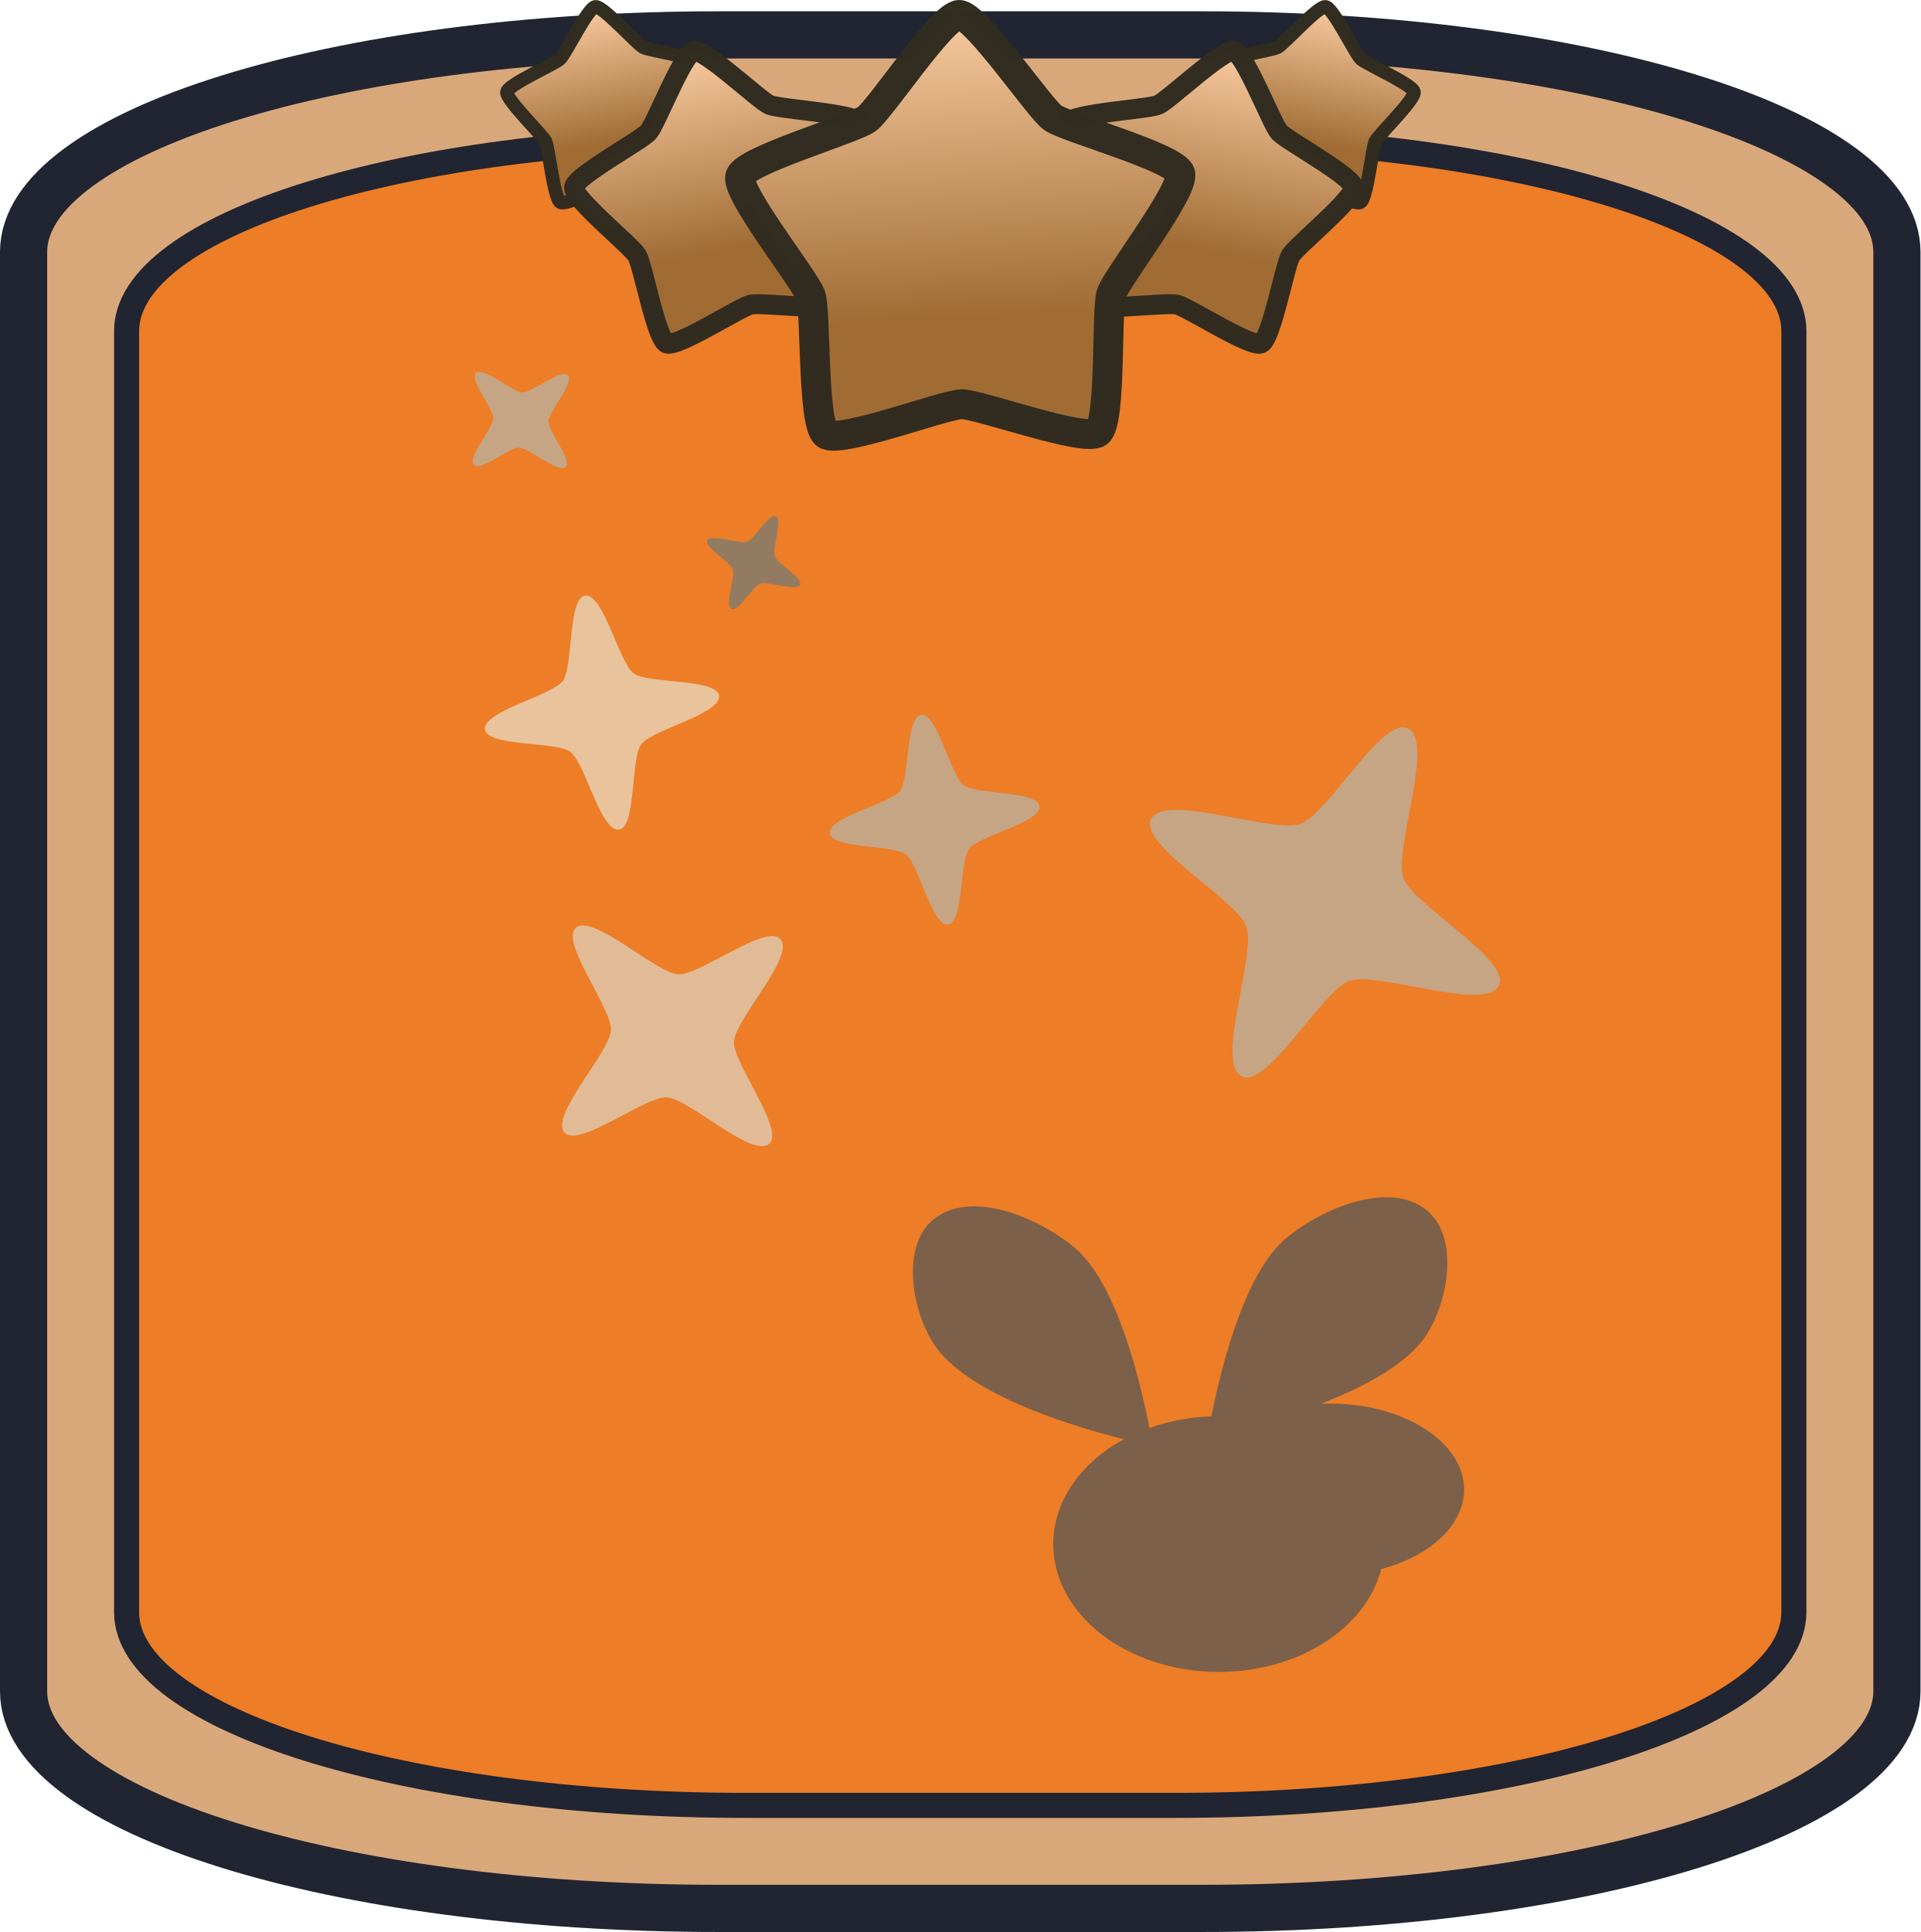
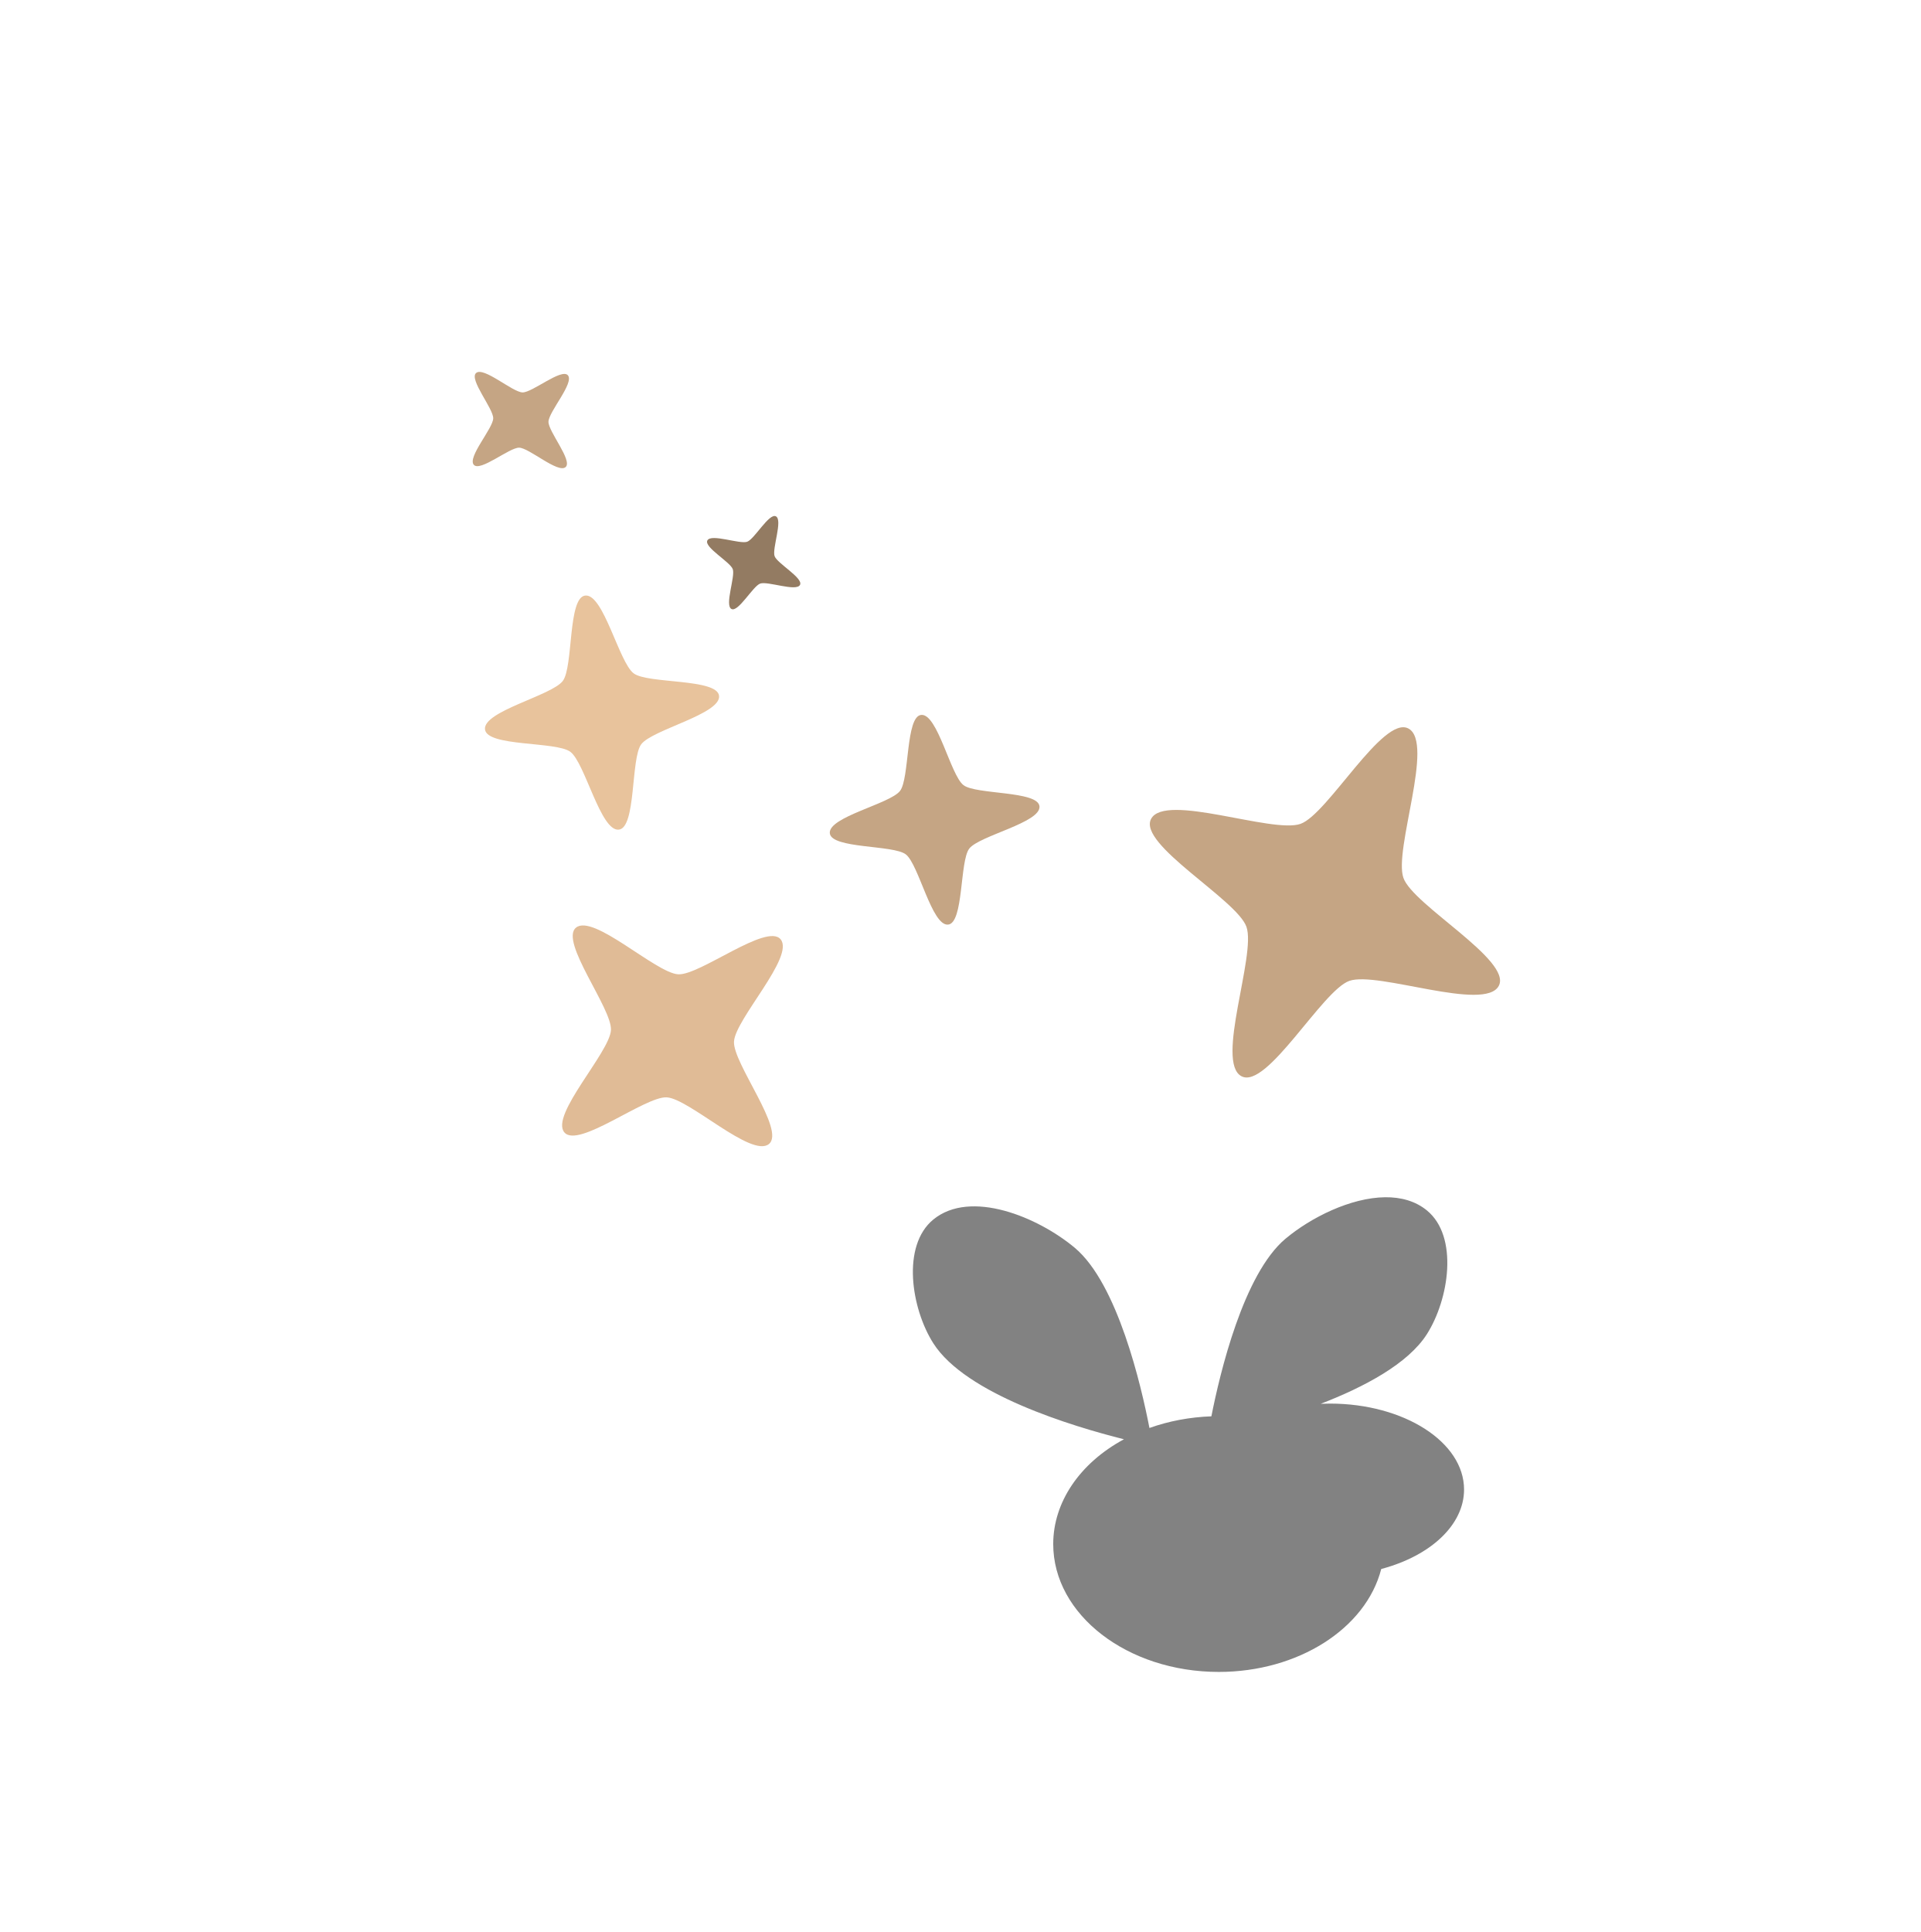
- <svg xmlns="http://www.w3.org/2000/svg" xmlns:xlink="http://www.w3.org/1999/xlink" width="200" height="201.177" viewBox="0 0 52.917 53.228" version="1.1" id="svg1">
+ <svg xmlns="http://www.w3.org/2000/svg" width="200" height="201.177" viewBox="0 0 52.917 53.228" version="1.1" id="svg1">
  <defs id="defs1">
-     <linearGradient xlink:href="#linearGradient33" id="linearGradient34" x1="9.158" y1="0.654" x2="9.524" y2="7.639" gradientUnits="userSpaceOnUse" />
-     <linearGradient id="linearGradient33">
-       <stop style="stop-color:#ffd1a8;stop-opacity:1;" offset="0" id="stop33" />
-       <stop style="stop-color:#a06c34;stop-opacity:1;" offset="0.696" id="stop34" />
-     </linearGradient>
-     <linearGradient xlink:href="#linearGradient33" id="linearGradient34-5" x1="9.158" y1="0.654" x2="9.524" y2="7.639" gradientUnits="userSpaceOnUse" />
-     <linearGradient xlink:href="#linearGradient33" id="linearGradient34-5-6" x1="9.158" y1="0.654" x2="9.524" y2="7.639" gradientUnits="userSpaceOnUse" />
-     <linearGradient xlink:href="#linearGradient33" id="linearGradient1" gradientUnits="userSpaceOnUse" x1="9.158" y1="0.654" x2="9.524" y2="7.639" />
-     <linearGradient xlink:href="#linearGradient33" id="linearGradient2" gradientUnits="userSpaceOnUse" x1="9.158" y1="0.654" x2="9.524" y2="7.639" />
-   </defs>
+     </defs>
  <g id="layer1" transform="translate(-0.2000028)">
-     <rect style="fill:#d9a87a;fill-opacity:1;stroke:#212532;stroke-width:1.3;stroke-linejoin:round;stroke-miterlimit:8.2;stroke-dasharray:none;stroke-opacity:0.996" id="rect1" width="51.617" height="51.617" x="0.85" y="0.961" ry="5.982" rx="19.158" />
-     <rect style="fill:#ed7d26;fill-opacity:1;stroke:#212532;stroke-width:0.69;stroke-linejoin:round;stroke-miterlimit:8.2;stroke-dasharray:none;stroke-opacity:0.996" id="rect1-8" width="45.94" height="45.94" x="3.688" y="3.8" ry="5.324" rx="17.051" />
-     <path style="fill:url(#linearGradient2);fill-opacity:1;fill-rule:nonzero;stroke:#322d21;stroke-width:0.443;stroke-linejoin:round;stroke-miterlimit:8.2;stroke-opacity:0.996" id="path1-5-7-01-0" d="M 11.386,7.222 C 11.183,7.371 9.615,6.801 9.363,6.803 9.112,6.804 7.551,7.395 7.346,7.249 7.142,7.102 7.199,5.434 7.12,5.196 7.04,4.957 5.996,3.655 6.072,3.415 6.148,3.176 7.752,2.715 7.955,2.565 8.157,2.416 9.073,1.021 9.324,1.019 c 0.251,-0.002 1.186,1.381 1.39,1.528 0.204,0.146 1.815,0.586 1.894,0.825 0.079,0.239 -0.947,1.555 -1.024,1.794 -0.076,0.24 0.003,1.907 -0.199,2.056 z" transform="matrix(0.8300305,-0.1096599,0.1096599,0.8300305,8.752035,0.363705)" />
-     <path style="fill:url(#linearGradient34-5-6);fill-opacity:1;fill-rule:nonzero;stroke:#322d21;stroke-width:0.443;stroke-linejoin:round;stroke-miterlimit:8.2;stroke-opacity:0.996" id="path1-5-7-0" d="M 11.386,7.222 C 11.183,7.371 9.615,6.801 9.363,6.803 9.112,6.804 7.551,7.395 7.346,7.249 7.142,7.102 7.199,5.434 7.12,5.196 7.04,4.957 5.996,3.655 6.072,3.415 6.148,3.176 7.752,2.715 7.955,2.565 8.157,2.416 9.073,1.021 9.324,1.019 c 0.251,-0.002 1.186,1.381 1.39,1.528 0.204,0.146 1.815,0.586 1.894,0.825 0.079,0.239 -0.947,1.555 -1.024,1.794 -0.076,0.24 0.003,1.907 -0.199,2.056 z" transform="matrix(-1.20564,0.2796039,0.2796039,1.20564,30.27516,-2.428279)" />
-     <path style="fill:url(#linearGradient1);fill-opacity:1;fill-rule:nonzero;stroke:#322d21;stroke-width:0.443;stroke-linejoin:round;stroke-miterlimit:8.2;stroke-opacity:0.996" id="path1-5-7-01" d="M 11.386,7.222 C 11.183,7.371 9.615,6.801 9.363,6.803 9.112,6.804 7.551,7.395 7.346,7.249 7.142,7.102 7.199,5.434 7.12,5.196 7.04,4.957 5.996,3.655 6.072,3.415 6.148,3.176 7.752,2.715 7.955,2.565 8.157,2.416 9.073,1.021 9.324,1.019 c 0.251,-0.002 1.186,1.381 1.39,1.528 0.204,0.146 1.815,0.586 1.894,0.825 0.079,0.239 -0.947,1.555 -1.024,1.794 -0.076,0.24 0.003,1.907 -0.199,2.056 z" transform="matrix(-0.8300305,-0.1096599,-0.1096599,0.8300305,44.57558,0.363705)" />
-     <path style="fill:url(#linearGradient34-5);fill-opacity:1;fill-rule:nonzero;stroke:#322d21;stroke-width:0.443;stroke-linejoin:round;stroke-miterlimit:8.2;stroke-opacity:0.996" id="path1-5-7" d="M 11.386,7.222 C 11.183,7.371 9.615,6.801 9.363,6.803 9.112,6.804 7.551,7.395 7.346,7.249 7.142,7.102 7.199,5.434 7.12,5.196 7.04,4.957 5.996,3.655 6.072,3.415 6.148,3.176 7.752,2.715 7.955,2.565 8.157,2.416 9.073,1.021 9.324,1.019 c 0.251,-0.002 1.186,1.381 1.39,1.528 0.204,0.146 1.815,0.586 1.894,0.825 0.079,0.239 -0.947,1.555 -1.024,1.794 -0.076,0.24 0.003,1.907 -0.199,2.056 z" transform="matrix(1.20564,0.2796039,-0.2796039,1.20564,23.23993,-2.428279)" />
-     <path style="fill:url(#linearGradient34);fill-opacity:1;fill-rule:nonzero;stroke:#322d21;stroke-width:0.443;stroke-linejoin:round;stroke-miterlimit:8.2;stroke-opacity:0.996" id="path1-5" d="M 11.386,7.222 C 11.183,7.371 9.615,6.801 9.363,6.803 9.112,6.804 7.551,7.395 7.346,7.249 7.142,7.102 7.199,5.434 7.12,5.196 7.04,4.957 5.996,3.655 6.072,3.415 6.148,3.176 7.752,2.715 7.955,2.565 8.157,2.416 9.073,1.021 9.324,1.019 c 0.251,-0.002 1.186,1.381 1.39,1.528 0.204,0.146 1.815,0.586 1.894,0.825 0.079,0.239 -0.947,1.555 -1.024,1.794 -0.076,0.24 0.003,1.907 -0.199,2.056 z" transform="matrix(1.854404,0,0,1.854404,9.337395,-1.479137)" />
    <path style="fill:#e0bb96;fill-opacity:1;stroke:#9fe7f9;stroke-width:0;stroke-linecap:round;stroke-dasharray:none;stroke-opacity:0.996;paint-order:fill markers stroke" id="path1-89" d="m 34.181,15.237 c -0.329,0.627 -2.871,-0.352 -3.539,-0.117 -0.644,0.226 -1.952,2.576 -2.555,2.259 -0.627,-0.329 0.352,-2.871 0.117,-3.539 -0.226,-0.644 -2.576,-1.952 -2.259,-2.555 0.329,-0.627 2.871,0.352 3.539,0.117 0.644,-0.226 1.952,-2.576 2.555,-2.259 0.627,0.329 -0.352,2.871 -0.117,3.539 0.226,0.644 2.576,1.952 2.259,2.555 z" transform="matrix(0.3362794,-0.8071043,0.8071043,0.3362794,-2.083607,48.34228)" />
    <path style="fill:#c5a584;fill-opacity:1;stroke:#9fe7f9;stroke-width:0;stroke-linecap:round;stroke-dasharray:none;stroke-opacity:0.996;paint-order:fill markers stroke" id="path1" d="m 34.181,15.237 c -0.329,0.627 -2.871,-0.352 -3.539,-0.117 -0.644,0.226 -1.952,2.576 -2.555,2.259 -0.627,-0.329 0.352,-2.871 0.117,-3.539 -0.226,-0.644 -2.576,-1.952 -2.259,-2.555 0.329,-0.627 2.871,0.352 3.539,0.117 0.644,-0.226 1.952,-2.576 2.555,-2.259 0.627,0.329 -0.352,2.871 -0.117,3.539 0.226,0.644 2.576,1.952 2.259,2.555 z" transform="matrix(1.163354,0,0,1.163354,1.732749,9.433658)" />
    <path style="fill:#c5a584;fill-opacity:1;stroke:#9fe7f9;stroke-width:0;stroke-linecap:round;stroke-dasharray:none;stroke-opacity:0.996;paint-order:fill markers stroke" id="path1-51" d="m 34.181,15.237 c -0.329,0.627 -2.871,-0.352 -3.539,-0.117 -0.644,0.226 -1.952,2.576 -2.555,2.259 -0.627,-0.329 0.352,-2.871 0.117,-3.539 -0.226,-0.644 -2.576,-1.952 -2.259,-2.555 0.329,-0.627 2.871,0.352 3.539,0.117 0.644,-0.226 1.952,-2.576 2.555,-2.259 0.627,0.329 -0.352,2.871 -0.117,3.539 0.226,0.644 2.576,1.952 2.259,2.555 z" transform="matrix(0.3466079,0.5351445,-0.5351445,0.3466079,22.62918,1.900471)" />
    <path style="fill:#937b62;fill-opacity:1;stroke:#9fe7f9;stroke-width:0;stroke-linecap:round;stroke-dasharray:none;stroke-opacity:0.996;paint-order:fill markers stroke" id="path1-2" d="m 34.181,15.237 c -0.329,0.627 -2.871,-0.352 -3.539,-0.117 -0.644,0.226 -1.952,2.576 -2.555,2.259 -0.627,-0.329 0.352,-2.871 0.117,-3.539 -0.226,-0.644 -2.576,-1.952 -2.259,-2.555 0.329,-0.627 2.871,0.352 3.539,0.117 0.644,-0.226 1.952,-2.576 2.555,-2.259 0.627,0.329 -0.352,2.871 -0.117,3.539 0.226,0.644 2.576,1.952 2.259,2.555 z" transform="matrix(0.3099253,0,0,0.3099253,11.64943,11.39172)" />
    <path style="fill:#e8c39c;fill-opacity:1;stroke:#9fe7f9;stroke-width:0;stroke-linecap:round;stroke-dasharray:none;stroke-opacity:0.996;paint-order:fill markers stroke" id="path1-23" d="m 34.181,15.237 c -0.329,0.627 -2.871,-0.352 -3.539,-0.117 -0.644,0.226 -1.952,2.576 -2.555,2.259 -0.627,-0.329 0.352,-2.871 0.117,-3.539 -0.226,-0.644 -2.576,-1.952 -2.259,-2.555 0.329,-0.627 2.871,0.352 3.539,0.117 0.644,-0.226 1.952,-2.576 2.555,-2.259 0.627,0.329 -0.352,2.871 -0.117,3.539 0.226,0.644 2.576,1.952 2.259,2.555 z" transform="matrix(0.5928178,-0.3965634,0.3965634,0.5928178,-6.29281,23.69297)" />
    <path style="fill:#c5a584;fill-opacity:1;stroke:#9fe7f9;stroke-width:0;stroke-linecap:round;stroke-dasharray:none;stroke-opacity:0.996;paint-order:fill markers stroke" id="path1-8" d="m 34.181,15.237 c -0.329,0.627 -2.871,-0.352 -3.539,-0.117 -0.644,0.226 -1.952,2.576 -2.555,2.259 -0.627,-0.329 0.352,-2.871 0.117,-3.539 -0.226,-0.644 -2.576,-1.952 -2.259,-2.555 0.329,-0.627 2.871,0.352 3.539,0.117 0.644,-0.226 1.952,-2.576 2.555,-2.259 0.627,0.329 -0.352,2.871 -0.117,3.539 0.226,0.644 2.576,1.952 2.259,2.555 z" transform="matrix(0.3661991,0.1389261,-0.1389261,0.3661991,5.384464,2.539772)" />
    <path id="path4-8" style="fill:#565656;fill-opacity:0.738;stroke:#000000;stroke-width:0;stroke-linecap:square;paint-order:fill markers stroke" d="m 38.364,32.985 c -0.95,0.011 -2.045,0.558 -2.743,1.142 -1.159,0.97 -1.809,3.705 -2.043,4.894 a 4.563,3.523 0 0 0 -1.707,0.321 c -0.222,-1.147 -0.874,-3.974 -2.057,-4.964 -1.016,-0.85 -2.873,-1.619 -3.898,-0.779 -0.879,0.721 -0.61,2.45 0,3.409 0.892,1.402 3.829,2.288 5.253,2.645 a 4.563,3.523 0 0 0 -1.949,2.888 4.563,3.523 0 0 0 4.563,3.522 4.563,3.523 0 0 0 4.475,-2.836 3.696,2.368 0 0 0 2.282,-2.188 3.696,2.368 0 0 0 -3.696,-2.369 3.696,2.368 0 0 0 -0.254,0.006 c 1.201,-0.463 2.408,-1.104 2.926,-1.919 0.61,-0.959 0.879,-2.689 0,-3.409 -0.32,-0.262 -0.722,-0.368 -1.153,-0.363 z" />
  </g>
</svg>
